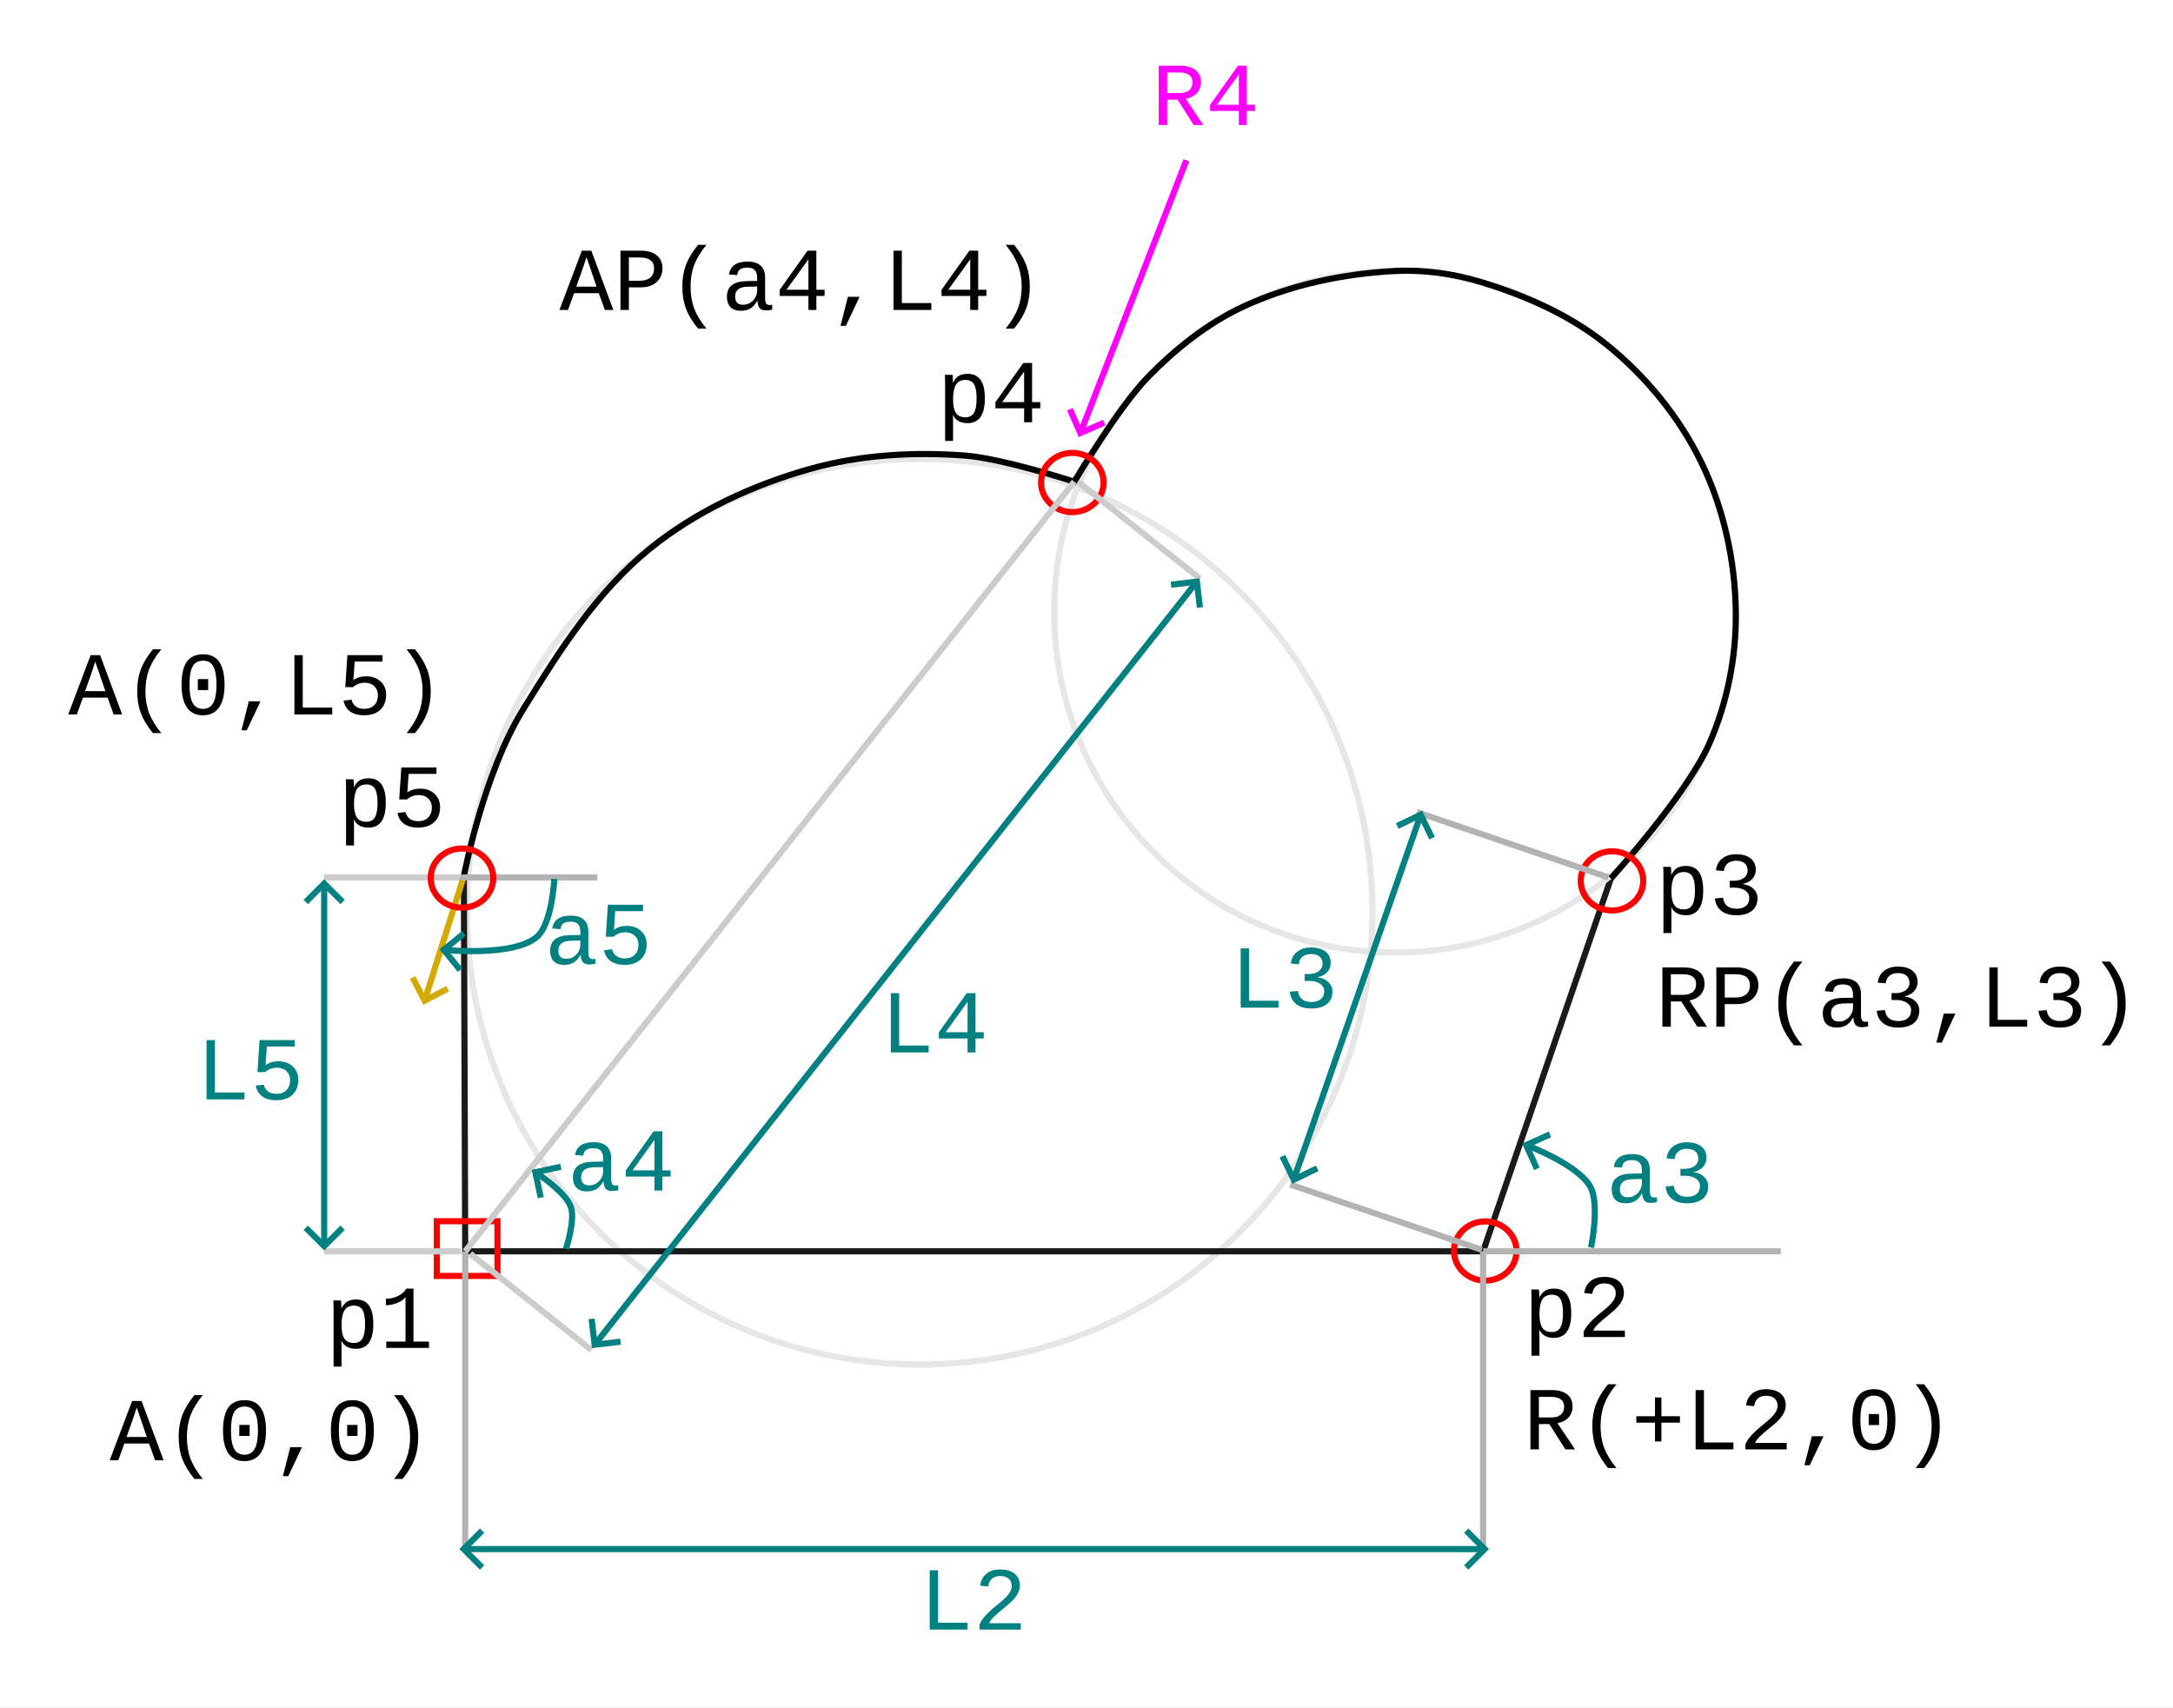
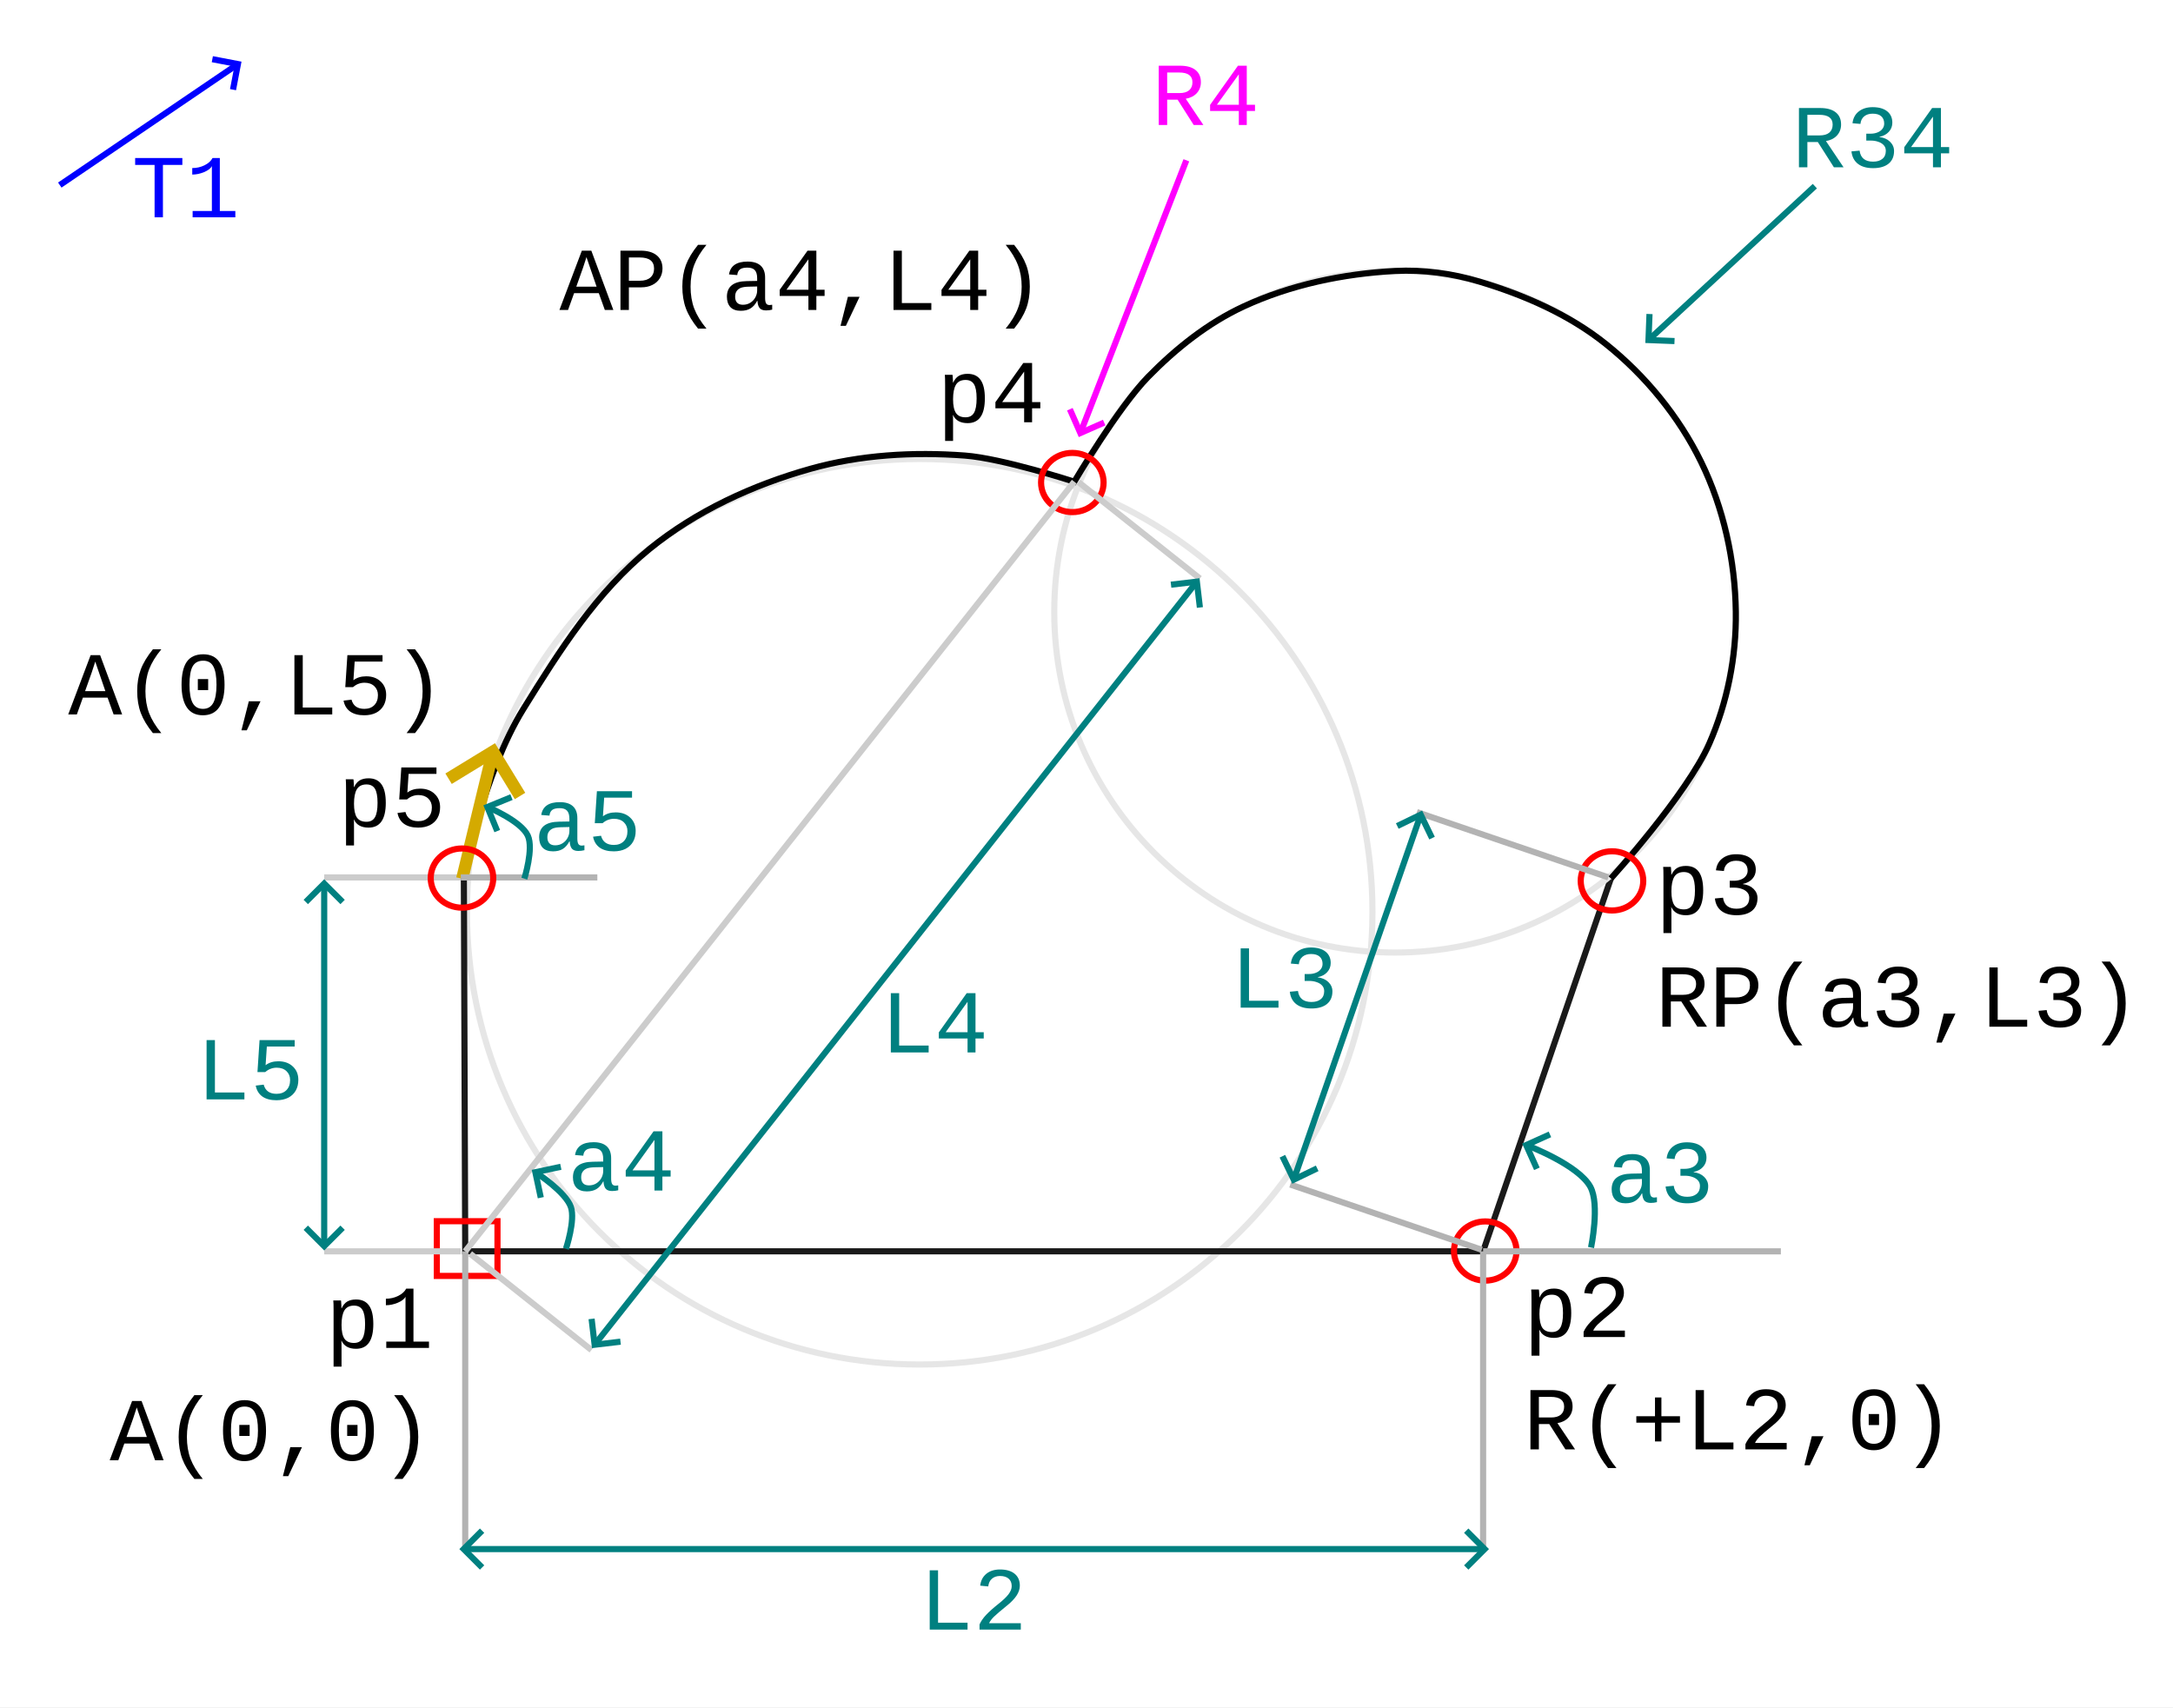
<svg xmlns="http://www.w3.org/2000/svg" width="354.603" height="278.601" viewBox="0 0 93.822 73.713" version="1.1" id="svg1">
  <defs id="defs1">
+     <rect x="30.09" y="231.903" width="29.507" height="28.89" id="rect20" />
+     <rect x="371.185" y="149.973" width="43.589" height="42.361" id="rect2" />
    <rect x="301.307" y="105.105" width="57.787" height="47.258" id="rect17" />
    <rect x="84.628" y="282.987" width="29.78" height="23.241" id="rect16" />
    <rect x="226.046" y="289.119" width="24.744" height="20.332" id="rect10" />
    <rect x="357.406" y="309.37" width="51.209" height="20.949" id="rect8" />
    <rect x="215.869" y="396.944" width="60.912" height="19.773" id="rect7" />
    <marker style="overflow:visible" id="ArrowWide" refX="0" refY="0" orient="auto-start-reverse" markerWidth="1" markerHeight="1" viewBox="0 0 1 1" preserveAspectRatio="xMidYMid">
      <path style="fill:none;stroke:context-stroke;stroke-width:1;stroke-linecap:butt" d="M 3,-3 0,0 3,3" transform="rotate(180,0.125,0)" id="path7" />
    </marker>
    <rect x="120.857" y="363.347" width="97.015" height="49.334" id="rect5" />
    <rect x="120.857" y="363.347" width="107.647" height="49.334" id="rect5-6" />
    <rect x="120.857" y="363.347" width="107.647" height="49.334" id="rect5-6-3" />
    <rect x="357.406" y="309.37" width="51.209" height="20.949" id="rect8-2" />
    <rect x="226.046" y="289.119" width="24.744" height="20.332" id="rect10-7" />
    <rect x="120.857" y="363.347" width="99.043" height="63.316" id="rect5-4" />
    <rect x="226.046" y="289.119" width="24.744" height="20.332" id="rect10-7-4" />
    <rect x="120.857" y="363.347" width="99.043" height="63.316" id="rect5-4-0" />
  </defs>
  <g id="layer1" transform="translate(-23.11666,-35.91047)">
    <rect style="fill:#ffffff;stroke:#ffffff;stroke-width:0.265" id="rect18" width="93.558" height="73.449" x="23.249" y="36.043" />
    <path style="fill:none;stroke:#cccccc;stroke-width:0.265" d="M 37.114,73.794 H 43.011" id="path15-3" />
    <circle style="fill:none;stroke:#e6e6e6;stroke-width:0.265" id="path2-5" cx="62.826" cy="75.276" r="19.548" />
    <path style="fill:none;stroke:#1a1a1a;stroke-width:0.265" d="M 92.669,73.838 87.152,89.938 H 43.203 l -0.059,-16.193" id="path1" />
    <circle style="fill:none;stroke:#e6e6e6;stroke-width:0.265" id="path2" cx="83.349" cy="62.323" r="14.714" />
    <path style="fill:none;stroke:#000000;stroke-width:0.265" d="m 92.669,73.838 c 0,0 3.282,-3.623 4.249,-5.823 0.779,-1.771 1.173,-3.757 1.145,-5.692 -0.032,-2.212 -0.527,-4.477 -1.497,-6.465 -0.957,-1.963 -2.412,-3.733 -4.117,-5.097 -1.586,-1.269 -3.519,-2.112 -5.464,-2.695 -1.17,-0.351 -2.416,-0.52 -3.636,-0.456 -2.234,0.118 -4.503,0.592 -6.533,1.53 -1.552,0.717 -2.932,1.821 -4.128,3.043 -1.291,1.319 -3.188,4.525 -3.188,4.525 0,0 -3.113,-1.009 -4.729,-1.129 -2.223,-0.166 -4.516,-0.031 -6.662,0.572 -2.489,0.699 -4.937,1.826 -6.943,3.457 -2.276,1.85 -3.877,4.373 -5.45,6.91 -1.739,2.804 -2.572,7.227 -2.572,7.227" id="path3" />
    <ellipse style="fill:none;stroke:#ff0000;stroke-width:0.265" id="path4" cx="87.244" cy="89.924" rx="1.35" ry="1.278" />
    <ellipse style="fill:none;stroke:#ff0000;stroke-width:0.265" id="path4-2" cx="92.716" cy="73.943" rx="1.35" ry="1.278" />
    <ellipse style="fill:none;stroke:#ff0000;stroke-width:0.265" id="path4-7" cx="69.416" cy="56.743" rx="1.35" ry="1.278" />
    <rect style="fill:none;stroke:#ff0000;stroke-width:0.265" id="rect4" width="2.619" height="2.362" x="41.977" y="88.637" />
    <text xml:space="preserve" transform="matrix(0.2645833,0,0,0.2645833,-15.81983,-5.480448)" id="text4" style="font-size:14.667px;line-height:normal;font-family:'Liberation Mono';-inkscape-font-specification:'Liberation Mono';text-align:end;text-decoration-color:#000000;white-space:pre;shape-inside:url(#rect5);fill:#000000;stroke-width:1;-inkscape-stroke:none;stop-color:#000000" x="25.173" y="0">
      <tspan x="200.268" y="376.398" id="tspan1">p1
</tspan>
-       <tspan x="165.062" y="394.731" id="tspan5">A(0,0)</tspan>
+       <tspan x="165.062" y="394.731" id="tspan2">A(0,0)</tspan>
    </text>
    <path style="fill:none;stroke:#b3b3b3;stroke-width:0.265" d="M 43.203,89.938 V 102.793" id="path5" />
    <path style="fill:none;stroke:#b3b3b3;stroke-width:0.265" d="M 87.152,89.938 V 102.793" id="path5-6" />
    <path style="fill:none;stroke:#b3b3b3;stroke-width:0.265" d="M 87.152,89.938 H 100.008" id="path5-6-5" />
    <text xml:space="preserve" transform="matrix(0.2645833,0,0,0.2645833,56.91324,-5.951505)" id="text4-9" style="font-size:14.667px;line-height:normal;font-family:'Liberation Mono';-inkscape-font-specification:'Liberation Mono';text-align:start;text-decoration-color:#000000;white-space:pre;shape-inside:url(#rect5-6);display:inline;fill:#000000;stroke-width:1;-inkscape-stroke:none;stop-color:#000000" x="-35.149" y="0">
-       <tspan x="120.857" y="376.398" id="tspan6">p2
+       <tspan x="120.857" y="376.398" id="tspan3">p2
</tspan>
-       <tspan x="120.857" y="394.731" id="tspan9">R(+L2,0)</tspan>
+       <tspan x="120.857" y="394.731" id="tspan4">R(+L2,0)</tspan>
    </text>
    <path style="fill:none;stroke:#008080;stroke-width:0.265;marker-start:url(#ArrowWide);marker-end:url(#ArrowWide)" d="m 43.203,102.793 43.949,1e-5" id="path6" />
    <text xml:space="preserve" transform="matrix(0.2645833,0,0,0.2645833,-0.03703631,-2.207133)" id="text7" style="font-size:14.667px;line-height:normal;font-family:'Liberation Mono';-inkscape-font-specification:'Liberation Mono';text-align:center;text-decoration-color:#000000;white-space:pre;shape-inside:url(#rect7);fill:#008080;stroke-width:1;-inkscape-stroke:none;stop-color:#000000">
-       <tspan x="237.524" y="409.993" id="tspan11">L2</tspan>
+       <tspan x="237.524" y="409.993" id="tspan5">L2</tspan>
    </text>
    <path style="fill:none;stroke:#008080;stroke-width:0.265;marker-end:url(#ArrowWide)" d="m 91.812,89.774 c 0,0 0.389,-1.857 -0.031,-2.624 -0.518,-0.947 -2.707,-1.777 -2.707,-1.777" id="path8" />
    <text xml:space="preserve" transform="matrix(0.2645833,0,0,0.2645833,-6.551955,2.519164)" id="text8" style="font-size:14.667px;line-height:normal;font-family:'Liberation Mono';-inkscape-font-specification:'Liberation Mono';text-align:center;text-decoration-color:#000000;white-space:pre;shape-inside:url(#rect8);fill:#008080;stroke-width:1;-inkscape-stroke:none;stop-color:#000000">
-       <tspan x="374.209" y="322.421" id="tspan12">a3</tspan>
+       <tspan x="374.209" y="322.421" id="tspan6">a3</tspan>
    </text>
    <text xml:space="preserve" transform="matrix(0.2645833,0,0,0.2645833,62.61075,-24.19989)" id="text4-9-1" style="font-size:14.667px;line-height:normal;font-family:'Liberation Mono';-inkscape-font-specification:'Liberation Mono';text-align:start;text-decoration-color:#000000;white-space:pre;shape-inside:url(#rect5-6-3);display:inline;fill:#000000;stroke-width:1;-inkscape-stroke:none;stop-color:#000000" x="-35.149" y="0">
-       <tspan x="120.857" y="376.398" id="tspan13">p3
+       <tspan x="120.857" y="376.398" id="tspan7">p3
</tspan>
-       <tspan x="120.857" y="394.731" id="tspan14">RP(a3,L3)</tspan>
+       <tspan x="120.857" y="394.731" id="tspan8">RP(a3,L3)</tspan>
    </text>
    <path style="fill:#008080;stroke:#b3b3b3;stroke-width:0.265" d="M 87.093,89.87 78.826,87.054" id="path9" />
    <path style="fill:#008080;stroke:#b3b3b3;stroke-width:0.265" d="m 92.558,73.791 -8.267,-2.817" id="path9-4" />
    <path style="fill:#008080;stroke:#008080;stroke-width:0.265;marker-start:url(#ArrowWide);marker-end:url(#ArrowWide)" d="M 78.998,86.781 84.436,71.147" id="path10" />
    <text xml:space="preserve" transform="matrix(0.2645833,0,0,0.2645833,15.48072,-0.5333229)" id="text10" style="font-size:14.667px;line-height:normal;font-family:'Liberation Mono';-inkscape-font-specification:'Liberation Mono';text-align:center;text-decoration-color:#000000;white-space:pre;shape-inside:url(#rect10);fill:#008080;stroke-width:1;-inkscape-stroke:none;stop-color:#000000">
-       <tspan x="229.617" y="302.169" id="tspan15">L3</tspan>
+       <tspan x="229.617" y="302.169" id="tspan9">L3</tspan>
    </text>
    <path style="fill:#008080;stroke:#cccccc;stroke-width:0.265" d="M 43.203,89.938 69.5,56.707" id="path11" />
    <path style="fill:#008080;stroke:#cccccc;stroke-width:0.265" d="M 48.653,94.2 43.417,90.041" id="path12" />
    <path style="fill:#008080;stroke:#cccccc;stroke-width:0.265" d="M 74.922,60.888 69.686,56.729" id="path12-0" />
    <path style="fill:#008080;stroke:#008080;stroke-width:0.265;marker-start:url(#ArrowWide);marker-end:url(#ArrowWide)" d="M 48.832,93.918 74.751,61.075" id="path11-0" />
    <path style="fill:none;stroke:#008080;stroke-width:0.265;marker-end:url(#ArrowWide)" d="m 47.552,89.828 c 0,0 0.413,-1.234 0.213,-1.806 -0.229,-0.655 -1.478,-1.464 -1.478,-1.464" id="path13" />
    <text xml:space="preserve" transform="matrix(0.2645833,0,0,0.2645833,-51.39965,2.005835)" id="text8-6" style="font-size:14.667px;line-height:normal;font-family:'Liberation Mono';-inkscape-font-specification:'Liberation Mono';text-align:center;text-decoration-color:#000000;white-space:pre;shape-inside:url(#rect8-2);display:inline;fill:#008080;stroke-width:1;-inkscape-stroke:none;stop-color:#000000">
-       <tspan x="374.209" y="322.421" id="tspan18">a4</tspan>
+       <tspan x="374.209" y="322.421" id="tspan10">a4</tspan>
    </text>
    <text xml:space="preserve" transform="matrix(0.2645833,0,0,0.2645833,0.3759634,1.401825)" id="text10-5" style="font-size:14.667px;line-height:normal;font-family:'Liberation Mono';-inkscape-font-specification:'Liberation Mono';text-align:center;text-decoration-color:#000000;white-space:pre;shape-inside:url(#rect10-7);display:inline;fill:#008080;stroke-width:1;-inkscape-stroke:none;stop-color:#000000">
-       <tspan x="229.617" y="302.169" id="tspan19">L4</tspan>
+       <tspan x="229.617" y="302.169" id="tspan11">L4</tspan>
    </text>
-     <path style="fill:none;stroke:#d4aa00;stroke-width:0.265;marker-end:url(#ArrowWide)" d="M 43.144,73.744 41.471,79.053" id="path14" />
+     <path style="fill:none;stroke:#d4aa00;stroke-width:0.529;marker-end:url(#ArrowWide)" d="m 43.073,73.851 1.296,-5.36" id="path14" />
    <path style="fill:none;stroke:#b3b3b3;stroke-width:0.265" d="m 43.011,73.794 h 5.897" id="path15" />
    <ellipse style="fill:none;stroke:#ff0000;stroke-width:0.265" id="path4-6" cx="43.063" cy="73.822" rx="1.35" ry="1.278" />
-     <path style="fill:none;stroke:#008080;stroke-width:0.265;marker-end:url(#ArrowWide)" d="m 47.051,73.856 c 0,0 -0.093,1.937 -0.754,2.505 -1.01,0.868 -3.954,0.564 -3.954,0.564" id="path16" />
-     <text xml:space="preserve" transform="matrix(0.2645833,0,0,0.2645833,22.62317,-0.7955863)" id="text16" style="font-size:14.667px;line-height:normal;font-family:'Liberation Mono';-inkscape-font-specification:'Liberation Mono';text-align:center;text-decoration-color:#000000;white-space:pre;shape-inside:url(#rect16);fill:#008080;stroke-width:1;-inkscape-stroke:none;stop-color:#000000">
-       <tspan x="90.717" y="296.038" id="tspan20">a5</tspan>
+     <path style="fill:none;stroke:#008080;stroke-width:0.265;marker-end:url(#ArrowWide)" d="m 45.756,73.847 c 0,0 0.41,-1.294 0.149,-1.858 -0.29,-0.627 -1.684,-1.211 -1.684,-1.211" id="path16" />
+     <text xml:space="preserve" transform="matrix(0.2645833,0,0,0.2645833,22.14817,-5.696133)" id="text16" style="font-size:14.667px;line-height:normal;font-family:'Liberation Mono';-inkscape-font-specification:'Liberation Mono';text-align:center;text-decoration-color:#000000;white-space:pre;shape-inside:url(#rect16);fill:#008080;stroke-width:1;-inkscape-stroke:none;stop-color:#000000">
+       <tspan x="90.717" y="296.038" id="tspan12">a5</tspan>
    </text>
    <text xml:space="preserve" transform="matrix(0.2645833,0,0,0.2645833,-15.81798,-32.833)" id="text4-2" style="font-size:14.667px;line-height:normal;font-family:'Liberation Mono';-inkscape-font-specification:'Liberation Mono';text-align:end;text-decoration-color:#000000;white-space:pre;shape-inside:url(#rect5-4);display:inline;fill:#000000;stroke-width:1;-inkscape-stroke:none;stop-color:#000000" x="25.173" y="0">
-       <tspan x="158.29" y="376.398" id="tspan21">A(0,L5)
+       <tspan x="158.29" y="376.398" id="tspan13">A(0,L5)
</tspan>
-       <tspan x="202.297" y="394.731" id="tspan22">p5</tspan>
+       <tspan x="202.297" y="394.731" id="tspan14">p5</tspan>
    </text>
    <path style="fill:none;stroke:#cccccc;stroke-width:0.265" d="m 37.114,89.938 h 5.897" id="path15-3-6" />
    <path style="fill:#008080;stroke:#008080;stroke-width:0.265;marker-start:url(#ArrowWide);marker-end:url(#ArrowWide)" d="M 37.114,74.126 V 89.647" id="path17" />
    <text xml:space="preserve" transform="matrix(0.2645833,0,0,0.2645833,-29.1671,3.42843)" id="text10-5-1" style="font-size:14.667px;line-height:normal;font-family:'Liberation Mono';-inkscape-font-specification:'Liberation Mono';text-align:center;text-decoration-color:#000000;white-space:pre;shape-inside:url(#rect10-7-4);display:inline;fill:#008080;stroke-width:1;-inkscape-stroke:none;stop-color:#000000">
-       <tspan x="229.617" y="302.169" id="tspan23">L5</tspan>
+       <tspan x="229.617" y="302.169" id="tspan15">L5</tspan>
    </text>
    <text xml:space="preserve" transform="matrix(0.2645833,0,0,0.2645833,10.04765,-50.29673)" id="text4-2-8" style="font-size:14.667px;line-height:normal;font-family:'Liberation Mono';-inkscape-font-specification:'Liberation Mono';text-align:end;text-decoration-color:#000000;white-space:pre;shape-inside:url(#rect5-4-0);display:inline;fill:#000000;stroke-width:1;-inkscape-stroke:none;stop-color:#000000" x="25.173" y="0">
-       <tspan x="140.687" y="376.398" id="tspan24">AP(a4,L4)
+       <tspan x="140.687" y="376.398" id="tspan16">AP(a4,L4)
</tspan>
-       <tspan x="202.297" y="394.731" id="tspan25">p4</tspan>
+       <tspan x="202.297" y="394.731" id="tspan17">p4</tspan>
    </text>
    <text xml:space="preserve" transform="matrix(0.2645833,0,0,0.2645833,-12.19539,10.04399)" id="text17" style="font-size:14.667px;line-height:normal;font-family:'Liberation Mono';-inkscape-font-specification:'Liberation Mono';text-align:center;text-decoration-color:#000000;white-space:pre;shape-inside:url(#rect17);fill:#ff00ff;stroke-width:1;-inkscape-stroke:none;stop-color:#000000">
-       <tspan x="321.399" y="118.156" id="tspan26">R4</tspan>
+       <tspan x="321.399" y="118.156" id="tspan18">R4</tspan>
    </text>
    <path style="fill:#ff00ff;stroke:#ff00ff;stroke-width:0.265;marker-end:url(#ArrowWide)" d="M 74.339,42.831 69.786,54.546" id="path18" />
+     <text xml:space="preserve" transform="scale(0.2645833)" id="text2" style="font-size:14.667px;line-height:normal;font-family:'Liberation Mono';-inkscape-font-specification:'Liberation Mono';text-align:center;text-decoration-color:#000000;white-space:pre;shape-inside:url(#rect2);fill:#008080;stroke-width:1;-inkscape-stroke:none;stop-color:#000000">
+       <tspan x="379.777" y="163.023" id="tspan19">R34</tspan>
+     </text>
+     <path style="fill:#008080;stroke:#008080;stroke-width:0.265;marker-end:url(#ArrowWide)" d="m 101.475,43.947 -7.134,6.6" id="path19" />
+     <path style="fill:#008080;stroke:#0000ff;stroke-width:0.265;marker-end:url(#ArrowWide)" d="m 25.698,43.901 7.636,-5.187" id="path20" />
+     <text xml:space="preserve" transform="matrix(0.2645833,0,0,0.2645833,19.27109,-19.51884)" id="text20" style="font-size:14.667px;line-height:normal;font-family:'Liberation Mono';-inkscape-font-specification:'Liberation Mono';text-align:center;text-decoration-color:#000000;white-space:pre;shape-inside:url(#rect20);fill:#0000ff;stroke-width:1;-inkscape-stroke:none;stop-color:#000000">
+       <tspan x="36.042" y="244.952" id="tspan20">T1</tspan>
+     </text>
  </g>
</svg>
